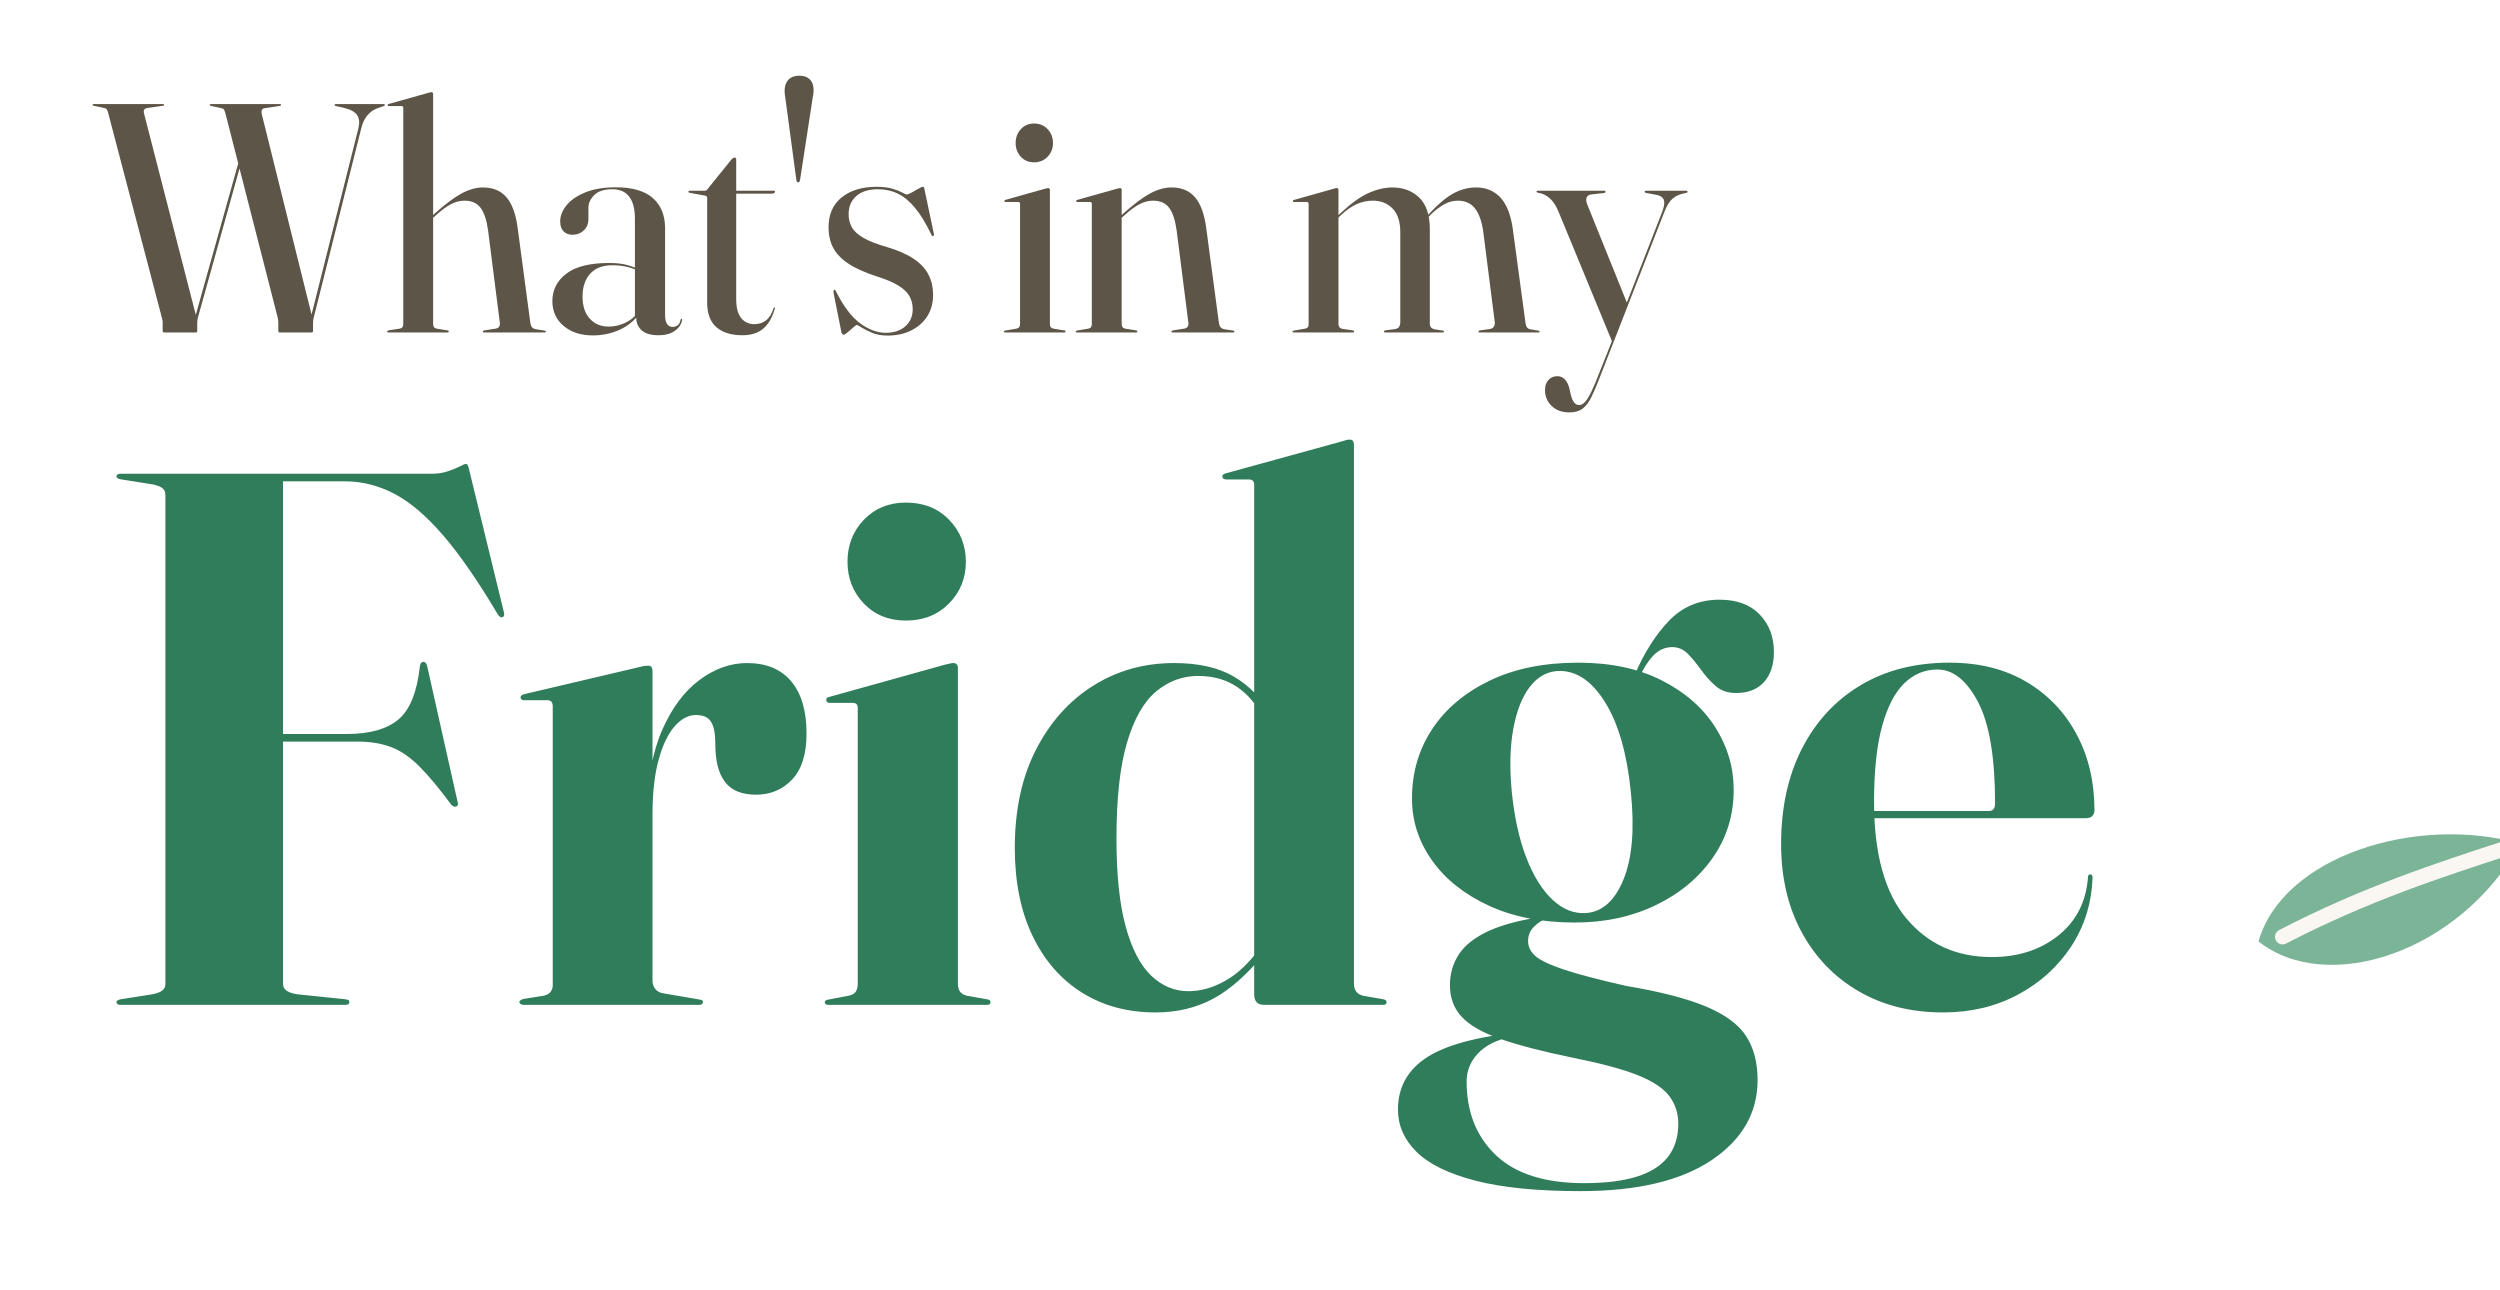
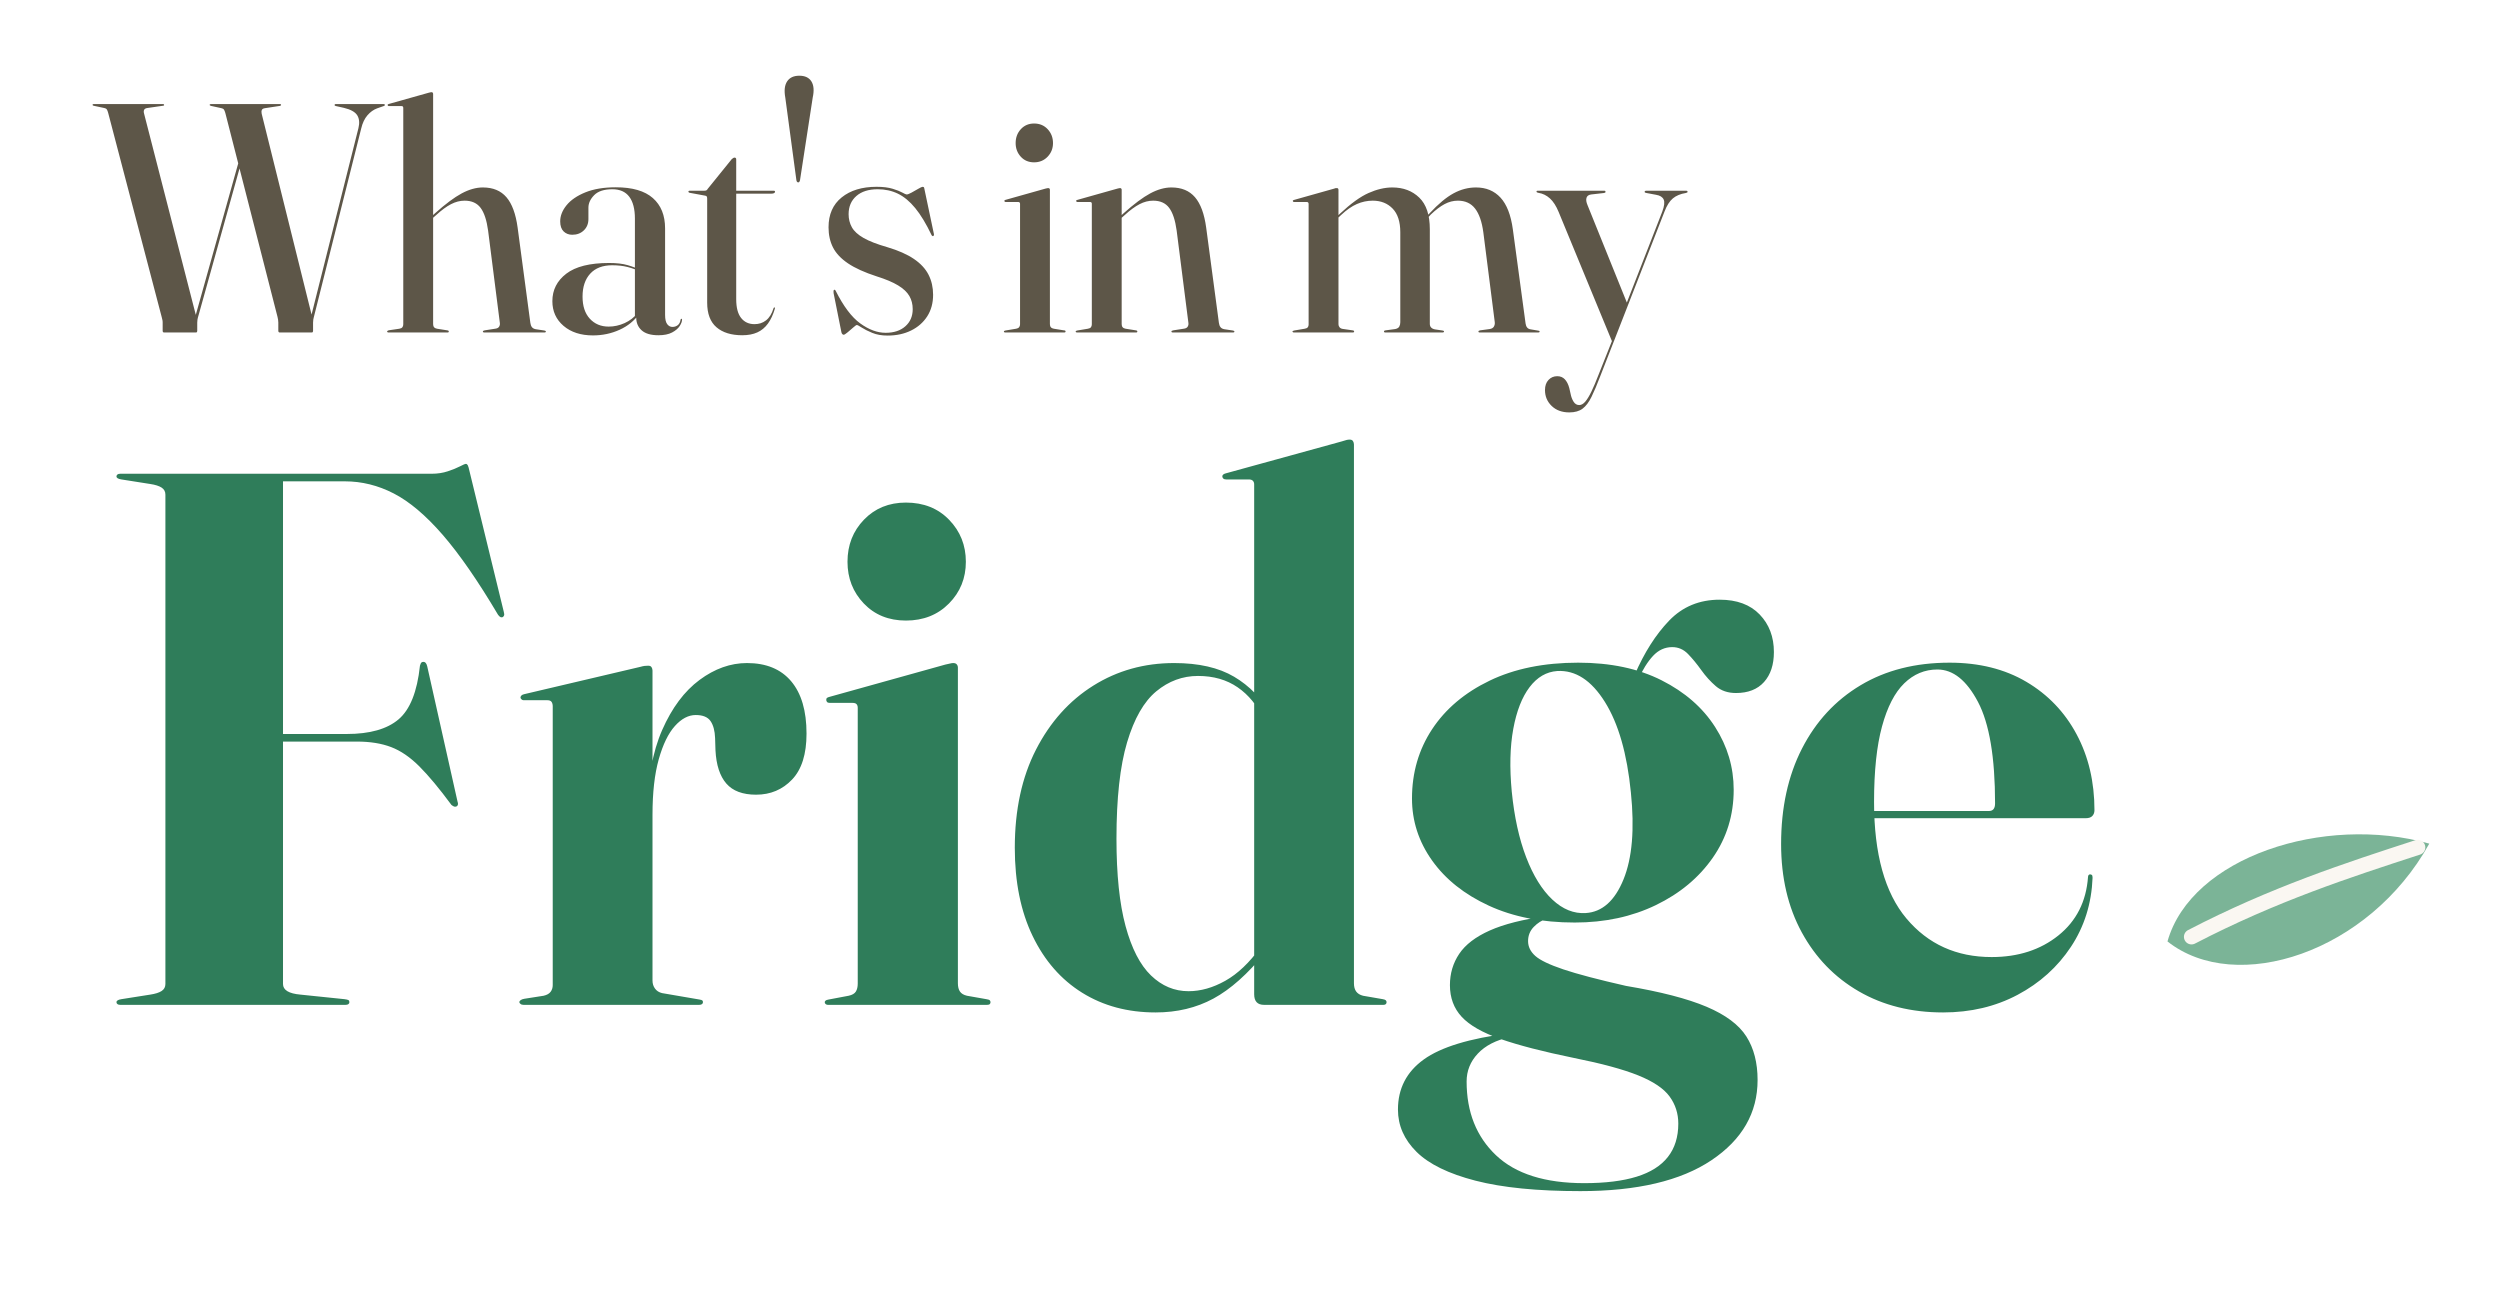
<svg xmlns="http://www.w3.org/2000/svg" width="659" height="340" viewBox="0 0 659 340">
  <path d="M63.775 39.566 64.334 40.125 52.165 83.727Q52.122 83.899 52.057 84.221Q51.993 84.544 51.993 85.017V87.21Q51.993 87.382 51.928 87.511Q51.864 87.64 51.649 87.64H43.221Q43.049 87.64 42.963 87.511Q42.877 87.382 42.877 87.21V85.017Q42.877 84.544 42.791 84.264Q42.705 83.985 42.619 83.555L28.515 29.762Q28.343 29.117 28.149 28.838Q27.956 28.558 27.483 28.472L24.645 27.87Q24.516 27.827 24.451 27.763Q24.387 27.698 24.387 27.655Q24.387 27.569 24.473 27.505Q24.559 27.44 24.602 27.44H43.049Q43.135 27.44 43.2 27.505Q43.264 27.569 43.264 27.655Q43.264 27.87 43.006 27.87L38.835 28.472Q38.19 28.558 37.996 28.945Q37.803 29.332 37.975 29.934L51.821 83.813L50.875 85.619ZM88.199 27.698Q88.199 27.569 88.263 27.505Q88.328 27.44 88.457 27.44H101.142Q101.314 27.44 101.379 27.505Q101.443 27.569 101.443 27.698Q101.443 27.784 101.357 27.849Q101.271 27.913 101.142 27.956L99.422 28.558Q98.003 29.074 96.863 30.386Q95.724 31.697 95.208 33.89L82.695 83.727Q82.652 83.899 82.587 84.221Q82.523 84.544 82.523 85.017V87.21Q82.523 87.382 82.459 87.511Q82.394 87.64 82.179 87.64H73.708Q73.536 87.64 73.45 87.511Q73.364 87.382 73.364 87.21V85.017Q73.364 84.544 73.299 84.243Q73.235 83.942 73.149 83.512L59.389 29.762Q59.217 29.16 59.023 28.881Q58.83 28.601 58.357 28.515L55.605 27.913Q55.433 27.827 55.347 27.784Q55.261 27.741 55.261 27.655Q55.261 27.569 55.347 27.505Q55.433 27.44 55.519 27.44H73.88Q73.966 27.44 74.03 27.505Q74.095 27.569 74.095 27.655Q74.095 27.741 74.009 27.806Q73.923 27.87 73.794 27.913L69.838 28.515Q69.193 28.601 69.021 28.988Q68.849 29.375 68.978 29.977L82.394 83.985L81.448 85.619L94.477 33.804Q94.993 31.74 94.176 30.407Q93.359 29.074 90.65 28.429L88.543 27.956Q88.328 27.913 88.263 27.849Q88.199 27.784 88.199 27.698ZM114.171 24.774V85.447Q114.171 85.963 114.429 86.264Q114.687 86.565 115.203 86.651L117.912 87.081Q118.299 87.124 118.299 87.382Q118.299 87.64 117.998 87.64H102.346Q102.26 87.64 102.153 87.576Q102.045 87.511 102.045 87.382Q102.045 87.296 102.196 87.189Q102.346 87.081 102.647 87.038L105.27 86.651Q105.829 86.565 106.065 86.264Q106.302 85.963 106.302 85.49V28.472Q106.302 28.214 106.195 28.085Q106.087 27.956 105.786 27.956H102.475Q102.346 27.956 102.26 27.87Q102.174 27.784 102.174 27.698Q102.174 27.569 102.26 27.505Q102.346 27.44 102.518 27.397L113.053 24.43Q113.397 24.344 113.526 24.323Q113.655 24.301 113.784 24.301Q113.956 24.301 114.064 24.43Q114.171 24.559 114.171 24.774ZM113.526 57.97 113.182 57.583 114.644 56.25Q118.772 52.552 121.696 50.983Q124.62 49.413 127.286 49.413Q131.285 49.413 133.5 51.993Q135.714 54.573 136.445 59.991L139.799 85.103Q139.885 85.791 140.207 86.221Q140.53 86.651 141.218 86.78L143.497 87.124Q143.712 87.167 143.798 87.232Q143.884 87.296 143.884 87.382Q143.884 87.511 143.798 87.576Q143.712 87.64 143.54 87.64H127.673Q127.286 87.64 127.286 87.382Q127.286 87.167 127.759 87.081L130.511 86.651Q131.285 86.565 131.565 86.114Q131.844 85.662 131.758 85.103L128.662 60.765Q128.103 56.68 126.684 54.788Q125.265 52.896 122.47 52.896Q120.664 52.896 118.88 53.821Q117.095 54.745 114.988 56.68ZM167.706 83.684V83.383L167.362 83.684V57.626Q167.362 53.842 165.879 51.864Q164.395 49.886 161.428 49.886Q158.16 49.886 156.633 51.434Q155.107 52.982 155.107 54.745V57.755Q155.107 59.561 153.903 60.722Q152.699 61.883 150.85 61.883Q149.474 61.883 148.571 61.002Q147.668 60.12 147.668 58.357Q147.668 56.164 149.345 54.1Q151.022 52.036 154.311 50.703Q157.601 49.37 162.331 49.37Q168.867 49.37 172.092 52.208Q175.317 55.046 175.317 60.206V82.996Q175.317 84.716 175.876 85.447Q176.435 86.178 177.252 86.178Q178.069 86.178 178.671 85.705Q179.273 85.232 179.402 84.243Q179.445 84.114 179.51 84.071Q179.574 84.028 179.617 84.028Q179.703 84.028 179.746 84.071Q179.789 84.114 179.789 84.243Q179.789 84.974 179.166 85.942Q178.542 86.909 177.166 87.64Q175.79 88.371 173.554 88.371Q170.587 88.371 169.147 87.081Q167.706 85.791 167.706 83.684ZM145.604 79.384Q145.604 74.955 149.281 72.138Q152.957 69.322 160.568 69.322Q163.535 69.322 165.492 69.903Q167.448 70.483 169.125 71.3L168.824 71.601Q167.19 70.827 165.406 70.376Q163.621 69.924 161.385 69.924Q157.601 69.924 155.58 72.139Q153.559 74.353 153.559 78.18Q153.559 81.921 155.472 84.007Q157.386 86.092 160.439 86.092Q162.589 86.092 164.653 85.167Q166.717 84.243 168.136 82.437L168.523 82.695Q166.588 85.447 163.32 86.93Q160.052 88.414 156.311 88.414Q151.495 88.414 148.55 85.898Q145.604 83.383 145.604 79.384ZM185.809 51.563 181.853 50.832Q181.638 50.789 181.552 50.703Q181.466 50.617 181.466 50.488Q181.466 50.402 181.552 50.338Q181.638 50.273 181.724 50.273H185.637Q186.024 50.273 186.218 50.166Q186.411 50.058 186.54 49.8L192.904 41.931Q193.119 41.759 193.291 41.652Q193.463 41.544 193.635 41.544Q193.85 41.544 193.957 41.673Q194.065 41.802 194.065 42.017V78.868Q194.065 82.179 195.355 83.813Q196.645 85.447 198.881 85.447Q199.741 85.447 200.493 85.21Q201.246 84.974 201.912 84.458Q202.579 83.942 203.073 83.147Q203.568 82.351 203.912 81.233Q203.998 81.018 204.17 81.04Q204.342 81.061 204.256 81.362Q203.568 83.727 202.428 85.297Q201.289 86.866 199.633 87.618Q197.978 88.371 195.656 88.371Q191.313 88.371 188.862 86.264Q186.411 84.157 186.411 79.771V52.38Q186.411 51.993 186.303 51.8Q186.196 51.606 185.809 51.563ZM191.485 51.047 191.7 50.273H203.912Q204.127 50.273 204.213 50.338Q204.299 50.402 204.299 50.574Q204.299 50.746 204.062 50.897Q203.826 51.047 203.353 51.047ZM210.405 48.08Q210.233 48.08 210.104 47.93Q209.975 47.779 209.932 47.521L207.008 25.763Q206.492 22.968 207.481 21.463Q208.47 19.958 210.706 19.958Q212.942 19.958 213.888 21.463Q214.834 22.968 214.232 25.72L210.878 47.521Q210.792 47.822 210.685 47.951Q210.577 48.08 210.405 48.08ZM233.453 87.726Q236.721 87.726 238.656 86.006Q240.591 84.286 240.591 81.491Q240.591 79.556 239.709 78.029Q238.828 76.503 236.742 75.234Q234.657 73.966 231.088 72.848Q226.315 71.3 223.541 69.429Q220.768 67.559 219.585 65.237Q218.403 62.915 218.403 59.905Q218.403 54.831 221.864 52.036Q225.326 49.241 231.045 49.241Q233.625 49.241 235.302 49.757Q236.979 50.273 237.861 50.767Q238.742 51.262 239.0 51.262Q239.387 51.262 240.29 50.767Q241.193 50.273 242.075 49.757Q242.956 49.241 243.214 49.241Q243.343 49.241 243.472 49.306Q243.601 49.37 243.644 49.671L246.138 61.496Q246.224 61.754 246.181 61.948Q246.138 62.141 246.009 62.227Q245.88 62.27 245.772 62.206Q245.665 62.141 245.579 62.012Q243.429 57.497 241.257 54.853Q239.086 52.208 236.678 51.047Q234.27 49.886 231.346 49.886Q227.777 49.886 225.734 51.671Q223.692 53.455 223.692 56.465Q223.692 58.357 224.552 59.905Q225.412 61.453 227.626 62.722Q229.841 63.99 233.883 65.151Q238.226 66.441 240.892 68.247Q243.558 70.053 244.762 72.418Q245.966 74.783 245.966 77.707Q245.966 80.975 244.418 83.383Q242.87 85.791 240.161 87.124Q237.452 88.457 233.969 88.457Q231.647 88.457 229.927 87.748Q228.207 87.038 227.154 86.35Q226.1 85.662 225.842 85.662Q225.67 85.662 224.939 86.307Q224.208 86.952 223.434 87.597Q222.66 88.242 222.402 88.242Q222.23 88.242 222.058 88.091Q221.886 87.941 221.8 87.597L219.736 77.277Q219.693 76.847 219.714 76.675Q219.736 76.503 219.865 76.417Q219.994 76.331 220.08 76.395Q220.166 76.46 220.252 76.589Q223.348 82.781 226.766 85.254Q230.185 87.726 233.453 87.726ZM276.754 50.015V85.447Q276.754 85.963 277.012 86.264Q277.27 86.565 277.786 86.651L280.452 87.081Q280.71 87.081 280.796 87.167Q280.882 87.253 280.882 87.382Q280.882 87.511 280.796 87.576Q280.71 87.64 280.538 87.64H264.929Q264.8 87.64 264.714 87.576Q264.628 87.511 264.628 87.382Q264.628 87.296 264.714 87.232Q264.8 87.167 265.015 87.124L267.853 86.651Q268.369 86.565 268.627 86.264Q268.885 85.963 268.885 85.49V53.713Q268.885 53.498 268.756 53.369Q268.627 53.24 268.369 53.24H265.058Q264.929 53.24 264.843 53.154Q264.757 53.068 264.757 52.982Q264.757 52.81 264.843 52.767Q264.929 52.724 265.058 52.681L275.593 49.714Q275.937 49.628 276.087 49.606Q276.238 49.585 276.367 49.585Q276.539 49.585 276.647 49.714Q276.754 49.843 276.754 50.015ZM272.583 42.791Q270.433 42.791 269.078 41.308Q267.724 39.824 267.724 37.717Q267.724 35.524 269.1 34.041Q270.476 32.557 272.583 32.557Q274.776 32.557 276.173 34.062Q277.571 35.567 277.571 37.717Q277.571 39.824 276.152 41.308Q274.733 42.791 272.583 42.791ZM295.674 50.015V85.447Q295.674 85.963 295.932 86.264Q296.19 86.565 296.706 86.651L299.415 87.081Q299.802 87.124 299.802 87.382Q299.802 87.64 299.501 87.64H283.849Q283.763 87.64 283.655 87.576Q283.548 87.511 283.548 87.382Q283.548 87.296 283.634 87.232Q283.72 87.167 283.935 87.124L286.773 86.651Q287.332 86.565 287.568 86.264Q287.805 85.963 287.805 85.49V53.713Q287.805 53.498 287.697 53.369Q287.59 53.24 287.289 53.24H283.978Q283.849 53.24 283.763 53.154Q283.677 53.068 283.677 52.982Q283.677 52.81 283.763 52.767Q283.849 52.724 284.021 52.681L294.556 49.714Q294.9 49.628 295.029 49.606Q295.158 49.585 295.287 49.585Q295.459 49.585 295.567 49.714Q295.674 49.843 295.674 50.015ZM295.029 57.97 294.685 57.583 296.147 56.25Q300.275 52.552 303.199 50.983Q306.123 49.413 308.789 49.413Q312.788 49.413 315.002 51.993Q317.217 54.573 317.948 59.991L321.302 85.103Q321.388 85.791 321.711 86.221Q322.033 86.651 322.721 86.78L325.0 87.124Q325.215 87.167 325.301 87.232Q325.387 87.296 325.387 87.382Q325.387 87.511 325.301 87.576Q325.215 87.64 325.043 87.64H309.176Q308.789 87.64 308.789 87.382Q308.789 87.167 309.262 87.081L312.014 86.651Q312.788 86.565 313.067 86.114Q313.347 85.662 313.261 85.103L310.165 60.765Q309.606 56.68 308.187 54.788Q306.768 52.896 303.973 52.896Q302.167 52.896 300.382 53.821Q298.598 54.745 296.491 56.68ZM352.821 50.058V85.49Q352.821 85.92 353.101 86.264Q353.38 86.608 353.896 86.694L356.562 87.081Q356.949 87.124 356.949 87.382Q356.949 87.64 356.605 87.64H341.039Q340.91 87.64 340.803 87.554Q340.695 87.468 340.695 87.382Q340.695 87.296 340.824 87.232Q340.953 87.167 341.125 87.124L343.92 86.651Q344.479 86.565 344.716 86.285Q344.952 86.006 344.952 85.576V53.799Q344.952 53.541 344.844 53.391Q344.737 53.24 344.436 53.24H341.082Q340.953 53.24 340.867 53.154Q340.781 53.068 340.781 52.982Q340.781 52.853 340.867 52.788Q340.953 52.724 341.168 52.681L351.703 49.714Q352.004 49.585 352.154 49.585Q352.305 49.585 352.434 49.585Q352.649 49.585 352.735 49.736Q352.821 49.886 352.821 50.058ZM352.133 57.97 351.789 57.669 353.208 56.336Q357.465 52.337 360.755 50.875Q364.044 49.413 367.011 49.413Q371.354 49.413 374.127 52.101Q376.901 54.788 376.901 60.421V85.361Q376.901 85.963 377.245 86.328Q377.589 86.694 378.234 86.823L380.255 87.124Q380.642 87.167 380.642 87.382Q380.642 87.64 380.212 87.64H365.162Q364.818 87.64 364.818 87.382Q364.818 87.124 365.248 87.081L367.785 86.737Q368.602 86.565 368.86 86.07Q369.118 85.576 369.118 84.931V61.238Q369.118 57.067 367.097 54.982Q365.076 52.896 361.851 52.896Q359.701 52.896 357.68 53.778Q355.659 54.659 353.509 56.68ZM375.869 57.97 375.525 57.669 376.858 56.207Q380.298 52.509 383.158 50.961Q386.017 49.413 389.07 49.413Q393.069 49.413 395.541 52.101Q398.014 54.788 398.788 60.464L402.142 85.275Q402.228 85.92 402.55 86.328Q402.873 86.737 403.518 86.823L405.539 87.167Q405.668 87.167 405.754 87.232Q405.84 87.296 405.84 87.382Q405.84 87.511 405.754 87.576Q405.668 87.64 405.539 87.64H390.059Q389.715 87.64 389.715 87.382Q389.715 87.167 390.145 87.081L392.682 86.737Q393.499 86.608 393.8 86.071Q394.101 85.533 394.015 84.888L391.005 61.238Q390.446 57.067 388.833 54.982Q387.221 52.896 384.297 52.896Q382.491 52.896 380.793 53.799Q379.094 54.702 377.159 56.551ZM429.017 80.201 425.061 90.306 410.871 55.906Q409.882 53.498 408.549 52.294Q407.216 51.09 405.539 50.832Q405.152 50.746 405.087 50.66Q405.023 50.574 405.023 50.488Q405.023 50.359 405.109 50.316Q405.195 50.273 405.324 50.273H422.868Q423.04 50.273 423.126 50.338Q423.212 50.402 423.212 50.574Q423.212 50.703 423.126 50.767Q423.04 50.832 422.825 50.875L419.428 51.262Q418.439 51.391 418.202 52.144Q417.966 52.896 418.482 54.1ZM421.363 98.82 426.265 86.479 426.738 85.146 438.176 55.777Q438.993 53.584 438.542 52.595Q438.09 51.606 436.542 51.348L434.005 50.875Q433.747 50.832 433.639 50.767Q433.532 50.703 433.532 50.574Q433.532 50.402 433.639 50.338Q433.747 50.273 433.919 50.273H444.411Q444.626 50.273 444.734 50.338Q444.841 50.402 444.841 50.574Q444.841 50.703 444.734 50.746Q444.626 50.789 444.368 50.875Q442.261 51.219 440.971 52.294Q439.681 53.369 438.778 55.734L421.793 99.25Q420.546 102.518 419.514 104.625Q418.482 106.732 417.171 107.721Q415.859 108.71 413.666 108.71Q410.785 108.71 409.022 107.011Q407.259 105.313 407.259 102.819Q407.259 101.142 408.183 100.153Q409.108 99.164 410.484 99.164Q411.731 99.164 412.505 100.002Q413.279 100.841 413.666 102.303L414.01 103.808Q414.225 104.969 414.784 105.872Q415.343 106.775 416.289 106.775Q417.106 106.775 417.88 105.872Q418.654 104.969 419.514 103.184Q420.374 101.4 421.363 98.82Z" fill="#5d5648" />
  <path d="M113.8 124.88Q116.1 124.88 118.05 124.23Q120.0 123.58 121.25 122.93Q122.5 122.28 122.8 122.28Q123.1 122.28 123.3 122.63Q123.5 122.98 123.8 124.38L132.8 161.28Q133.0 161.98 132.85 162.28Q132.7 162.58 132.5 162.68Q132.2 162.78 131.95 162.68Q131.7 162.58 131.3 162.08Q123.3 148.58 116.65 140.93Q110.0 133.28 103.8 130.08Q97.6 126.88 90.9 126.88H74.6V259.38Q74.6 260.58 75.75 261.28Q76.9 261.98 79.2 262.18L90.8 263.38Q91.6 263.48 91.85 263.63Q92.1 263.78 92.1 264.18Q92.1 264.48 91.85 264.68Q91.6 264.88 91.1 264.88H31.7Q31.2 264.88 30.95 264.68Q30.7 264.48 30.7 264.18Q30.7 263.58 32.0 263.38L39.6 262.18Q41.6 261.88 42.6 261.23Q43.6 260.58 43.6 259.38V130.38Q43.6 129.18 42.6 128.53Q41.6 127.88 39.6 127.58L32.0 126.38Q30.7 126.18 30.7 125.58Q30.7 125.28 30.95 125.08Q31.2 124.88 31.7 124.88ZM67.2 193.48H91.4Q100.5 193.48 105.05 189.63Q109.6 185.78 110.7 175.48Q110.9 174.78 111.1 174.63Q111.3 174.48 111.5 174.48Q112.3 174.38 112.6 175.58L120.6 211.28Q120.8 211.78 120.7 212.13Q120.6 212.48 120.3 212.58Q120.1 212.68 119.8 212.63Q119.5 212.58 119.0 212.18Q114.2 205.68 110.55 202.03Q106.9 198.38 103.1 196.93Q99.3 195.48 94.1 195.48H67.2ZM170.7 214.18Q170.7 201.18 174.55 192.43Q178.4 183.68 184.4 179.23Q190.4 174.78 196.9 174.78Q204.5 174.78 208.55 179.58Q212.6 184.38 212.6 193.38Q212.6 201.48 208.8 205.48Q205 209.48 199.3 209.48Q194 209.48 191.45 206.53Q188.9 203.58 188.6 197.78L188.5 194.58Q188.4 191.68 187.3 190.08Q186.2 188.48 183.4 188.48Q180.5 188.48 177.9 191.38Q175.3 194.28 173.65 200.13Q172 205.98 172 214.78ZM172 176.78V209.58V258.48Q172 259.68 172.65 260.58Q173.3 261.48 174.5 261.78L184.4 263.48Q185 263.58 185.15 263.73Q185.3 263.88 185.3 264.18Q185.3 264.48 185.05 264.68Q184.8 264.88 184.3 264.88H138Q137.5 264.88 137.2 264.63Q136.9 264.38 136.9 264.18Q136.9 263.88 137.25 263.63Q137.6 263.38 138.2 263.28L143.3 262.48Q144.6 262.18 145.15 261.43Q145.7 260.68 145.7 259.68V186.18Q145.7 185.48 145.4 185.03Q145.1 184.58 144.3 184.58H138Q137.7 184.58 137.45 184.33Q137.2 184.08 137.2 183.88Q137.2 183.58 137.45 183.33Q137.7 183.08 138.2 182.98L168.8 175.78Q169.5 175.58 169.95 175.53Q170.4 175.48 170.9 175.48Q171.5 175.48 171.75 175.88Q172 176.28 172 176.78ZM252.5 175.98V259.18Q252.5 260.58 253.05 261.38Q253.6 262.18 254.9 262.48L260 263.38Q260.7 263.48 260.9 263.68Q261.1 263.88 261.1 264.18Q261.1 264.48 260.9 264.68Q260.7 264.88 260.2 264.88H218.2Q217.9 264.88 217.65 264.68Q217.4 264.48 217.4 264.18Q217.4 263.98 217.6 263.78Q217.8 263.58 218.4 263.48L223.7 262.48Q225.1 262.18 225.6 261.38Q226.1 260.58 226.1 259.28V186.58Q226.1 185.98 225.8 185.63Q225.5 185.28 224.7 185.28H218.7Q218.2 185.28 218 185.03Q217.8 184.78 217.8 184.48Q217.8 184.08 218.05 183.93Q218.3 183.78 218.7 183.68L249.2 175.18Q250.2 174.98 250.55 174.88Q250.9 174.78 251.3 174.78Q251.9 174.78 252.2 175.13Q252.5 175.48 252.5 175.98ZM238.8 163.58Q232 163.58 227.7 159.08Q223.4 154.58 223.4 148.08Q223.4 141.48 227.75 136.98Q232.1 132.48 238.8 132.48Q245.8 132.48 250.2 137.03Q254.6 141.58 254.6 148.08Q254.6 154.58 250.15 159.08Q245.7 163.58 238.8 163.58ZM330.6 253.68V253.18V127.68Q330.6 127.08 330.25 126.73Q329.9 126.38 329.2 126.38H323.2Q322.7 126.38 322.45 126.13Q322.2 125.88 322.2 125.58Q322.2 125.28 322.45 125.08Q322.7 124.88 323.1 124.78L353.6 116.38Q354.6 116.08 354.95 115.98Q355.3 115.88 355.8 115.88Q356.4 115.88 356.65 116.28Q356.9 116.68 356.9 117.18V259.18Q356.9 260.58 357.5 261.38Q358.1 262.18 359.3 262.48L364.5 263.38Q365.1 263.48 365.3 263.68Q365.5 263.88 365.5 264.18Q365.5 264.48 365.3 264.68Q365.1 264.88 364.7 264.88H333.2Q331.9 264.88 331.25 264.18Q330.6 263.48 330.6 262.08ZM267.5 223.48Q267.5 208.48 273.1 197.58Q278.7 186.68 288.2 180.73Q297.7 174.78 309.5 174.78Q319.2 174.78 325.3 178.38Q331.4 181.98 335.2 188.58L333.1 189.58Q330.6 184.18 326.25 181.18Q321.9 178.18 315.8 178.18Q309.7 178.18 304.8 182.23Q299.9 186.28 297.1 195.68Q294.3 205.08 294.3 221.08Q294.3 235.28 296.7 244.13Q299.1 252.98 303.4 257.13Q307.7 261.28 313.3 261.28Q318.1 261.28 323.0 258.53Q327.9 255.78 332.3 249.68L333.5 251.08Q326.6 259.58 319.85 263.23Q313.1 266.88 304.6 266.88Q293.6 266.88 285.25 261.68Q276.9 256.48 272.2 246.73Q267.5 236.98 267.5 223.48ZM428.6 259.88Q417.6 257.38 412.1 255.53Q406.6 253.68 404.7 251.98Q402.8 250.28 402.8 248.08Q402.8 245.88 404.3 244.33Q405.8 242.78 407.7 242.18V241.48Q398.3 242.78 392.7 245.28Q387.1 247.78 384.65 251.43Q382.2 255.08 382.2 259.68Q382.2 264.68 385.3 268.03Q388.4 271.38 395.55 273.88Q402.7 276.38 414.9 278.88Q425.9 281.08 431.85 283.48Q437.8 285.88 440.1 289.03Q442.4 292.18 442.4 296.18Q442.4 301.48 439.65 304.98Q436.9 308.48 431.4 310.18Q425.9 311.88 417.6 311.88Q402.1 311.88 394.35 304.53Q386.6 297.18 386.6 285.08Q386.6 280.88 389.55 277.73Q392.5 274.58 398 273.38L397.9 272.38Q382.1 274.38 375.3 279.28Q368.5 284.18 368.5 292.48Q368.5 298.78 373.4 303.63Q378.3 308.48 388.95 311.23Q399.6 313.98 416.6 313.98Q439 313.98 451.15 305.83Q463.3 297.68 463.3 284.68Q463.3 277.88 460.35 273.23Q457.4 268.58 449.85 265.38Q442.3 262.18 428.6 259.88ZM430.1 179.78 431.7 179.38Q433.6 175.18 435.75 172.88Q437.9 170.58 440.8 170.58Q443.2 170.58 444.95 172.38Q446.7 174.18 448.45 176.63Q450.2 179.08 452.3 180.88Q454.4 182.68 457.6 182.68Q462.4 182.68 465.0 179.78Q467.6 176.88 467.6 171.88Q467.6 165.88 463.85 161.98Q460.1 158.08 453.3 158.08Q445.3 158.08 440 163.58Q434.7 169.08 430.9 177.88ZM457 208.18Q457 199.28 452.1 191.63Q447.2 183.98 438 179.33Q428.8 174.68 416 174.68Q402.5 174.68 392.65 179.43Q382.8 184.18 377.5 192.23Q372.2 200.28 372.2 210.48Q372.2 219.38 377.5 226.83Q382.8 234.28 392.45 238.73Q402.1 243.18 415.1 243.18Q427 243.18 436.5 238.58Q446 233.98 451.5 226.08Q457 218.18 457 208.18ZM410.5 176.88Q417.7 176.48 423.05 185.03Q428.4 193.58 429.9 208.88Q431.4 223.38 427.95 231.83Q424.5 240.28 418 240.68Q413.3 240.98 409.2 237.13Q405.1 233.28 402.3 225.98Q399.5 218.68 398.5 208.68Q397.6 199.18 398.9 192.13Q400.2 185.08 403.2 181.13Q406.2 177.18 410.5 176.88ZM552.1 213.58Q552.1 214.48 551.55 215.08Q551.0 215.68 549.8 215.68H487.7V213.78H524.3Q525.9 213.78 525.9 211.78Q525.9 193.58 521.4 185.03Q516.9 176.48 510.7 176.48Q505.7 176.48 501.95 180.13Q498.2 183.78 496.1 191.48Q494 199.18 494 211.38Q494 231.98 502.55 242.13Q511.1 252.28 525.0 252.28Q535.5 252.28 542.6 246.58Q549.7 240.88 550.4 231.18Q550.4 230.78 550.6 230.63Q550.8 230.48 550.9 230.48Q551.2 230.48 551.4 230.63Q551.6 230.78 551.6 231.38Q551.2 241.58 545.9 249.58Q540.6 257.58 531.85 262.23Q523.1 266.88 512.2 266.88Q499.6 266.88 490.0 261.33Q480.4 255.78 474.95 245.78Q469.5 235.78 469.5 222.48Q469.5 208.08 475 197.33Q480.5 186.58 490.45 180.63Q500.4 174.68 513.9 174.68Q525.6 174.68 534.15 179.73Q542.7 184.78 547.4 193.58Q552.1 202.38 552.1 213.58Z" fill="#2f7d5a" />
-   <g transform="translate(587.4 228.88) rotate(-18) scale(0.8)">
+   <g transform="translate(563.4 228.88) rotate(-18) scale(0.8)">
    <path d="M2 26 C 18 2, 64 2, 94 22 C 64 50, 18 50, 2 26 Z" fill="#7bb497" />
    <path d="M10 27 C 40 22, 66 22, 90 22" fill="none" stroke="#faf7f2" stroke-width="5" stroke-linecap="round" />
  </g>
</svg>
